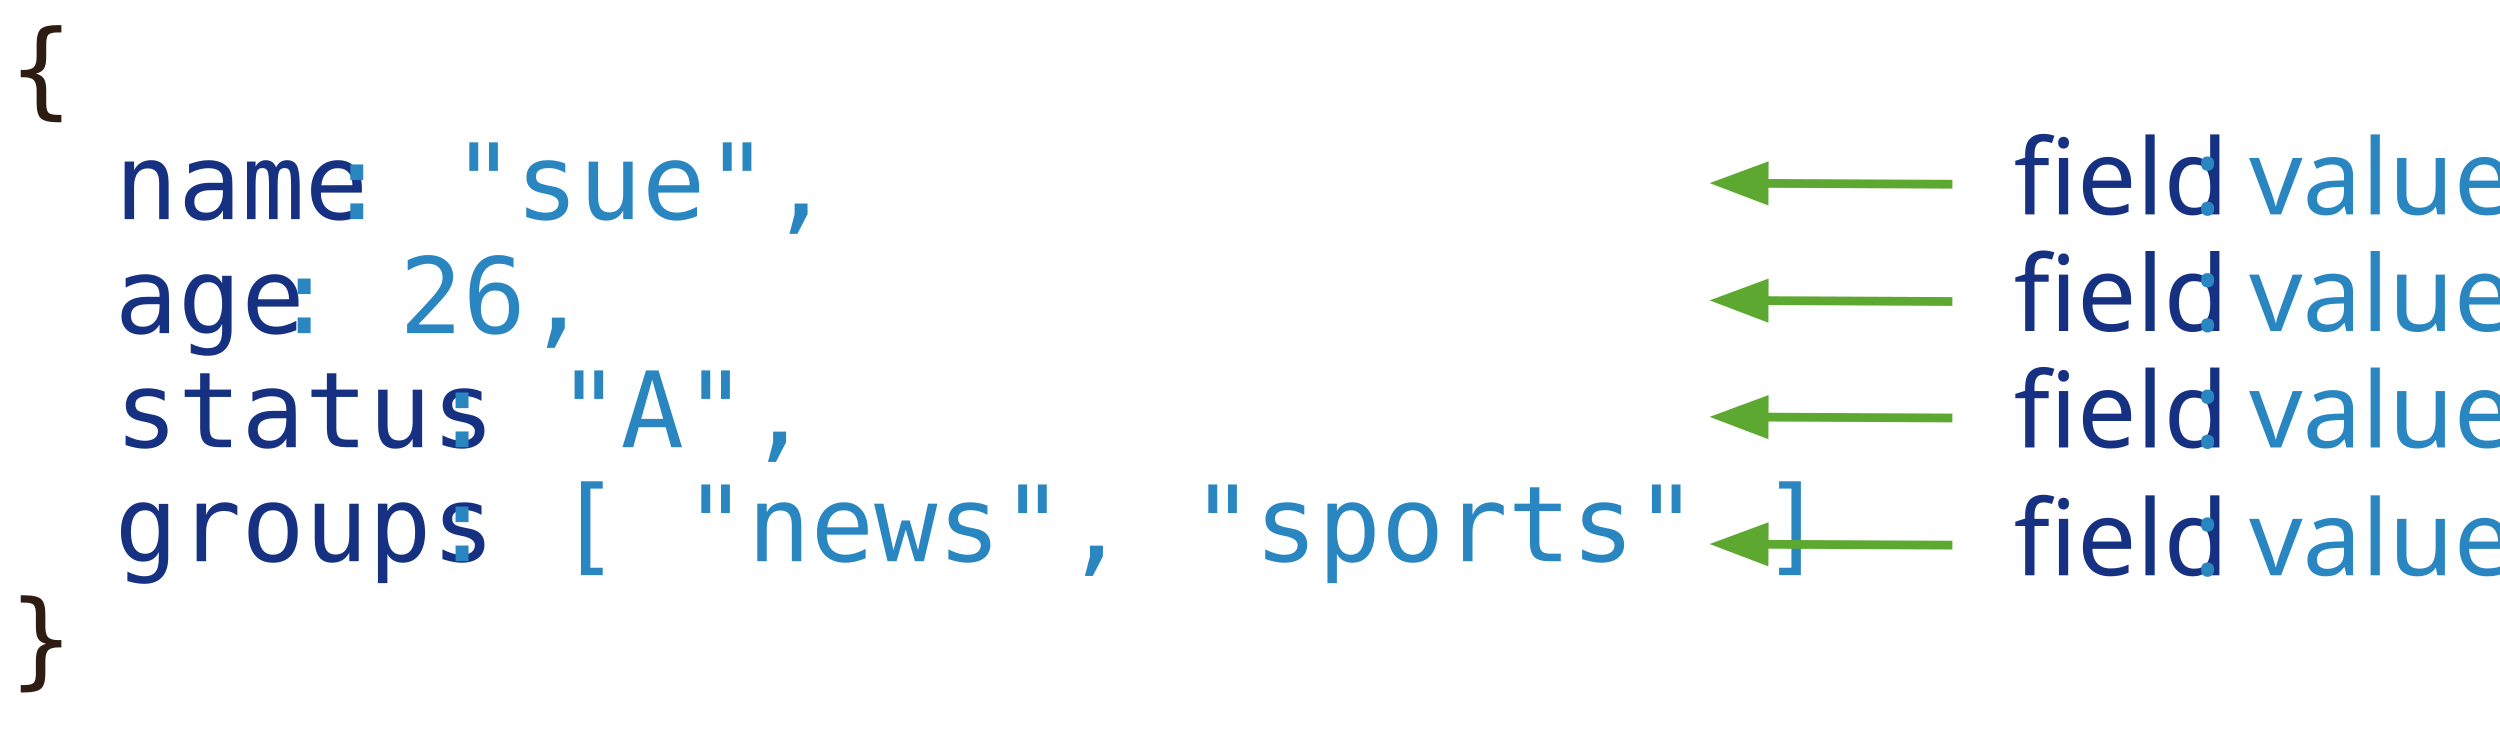
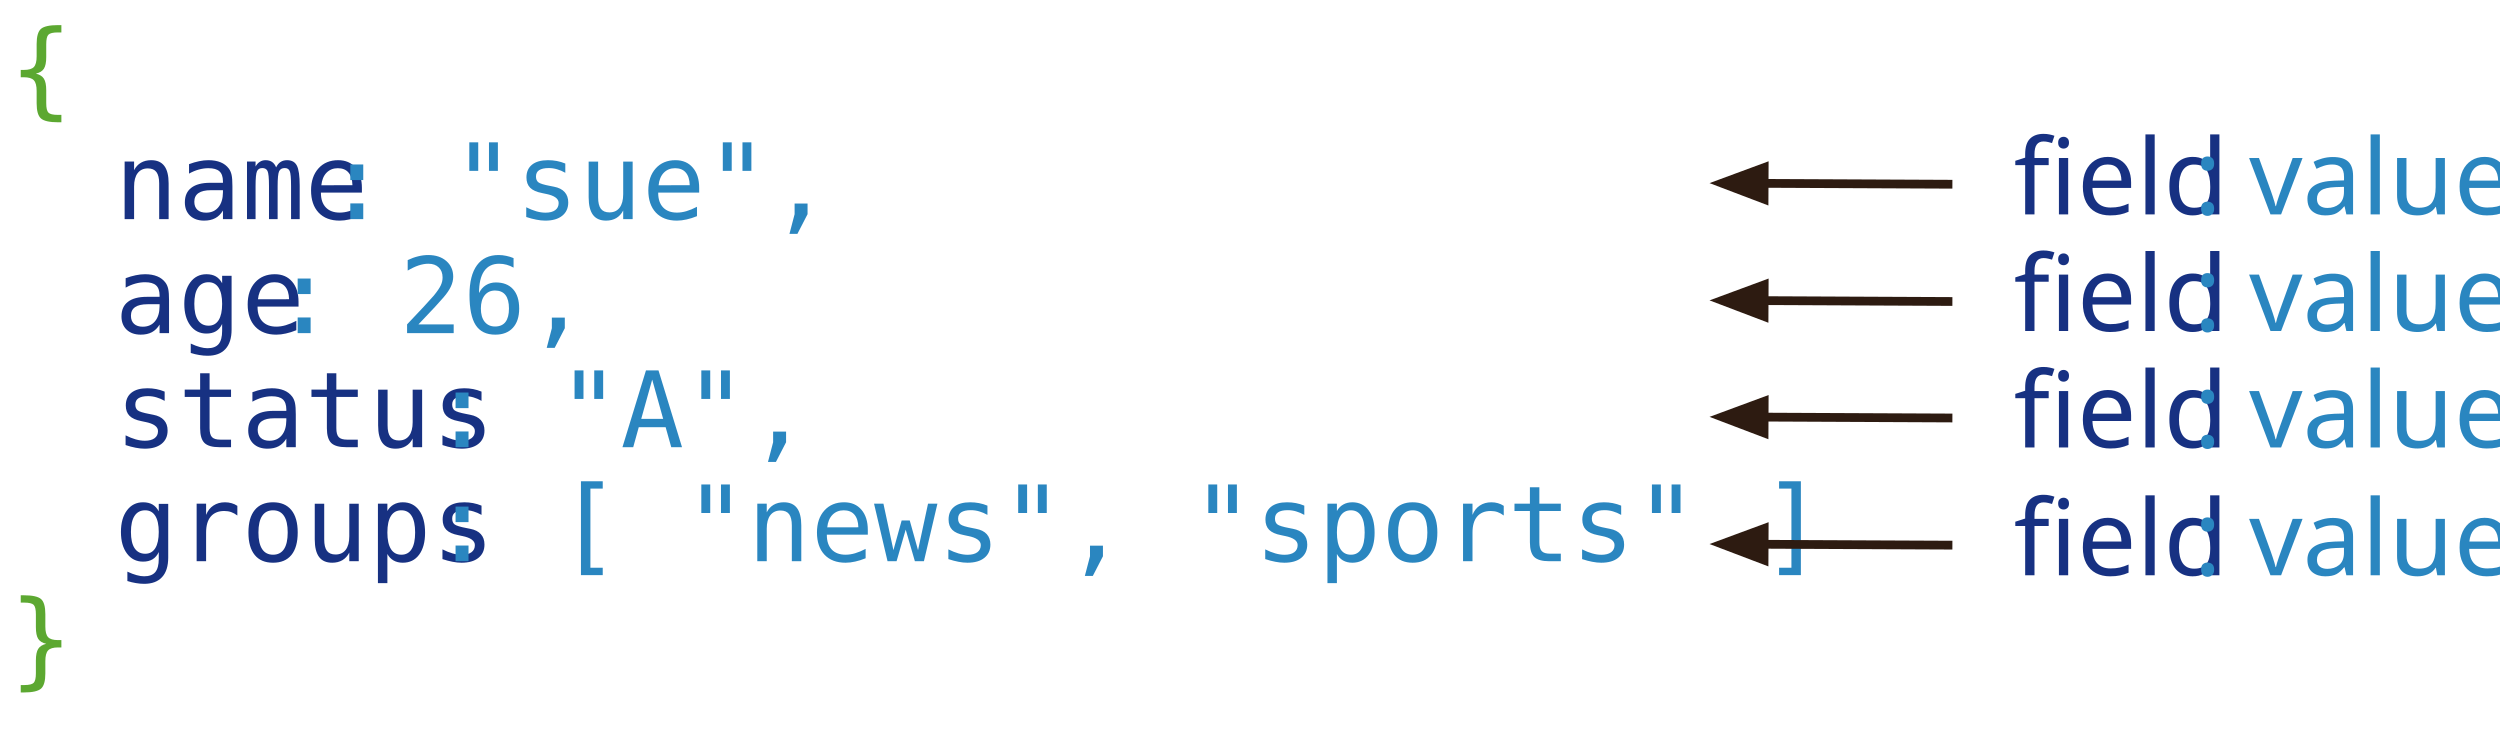
<svg xmlns="http://www.w3.org/2000/svg" version="1.1" x="0px" y="0px" width="570" height="170" viewBox="0, 0, 570, 170">
  <g id="Layer 1">
    <g>
      <g>
-         <path d="M445.144,42.007 L402.217,41.808" fill-opacity="0" stroke="#5CA831" stroke-width="2" />
-         <path d="M402.234,38.208 L392.617,41.763 L402.2,45.408 z" fill="#5CA831" fill-opacity="1" stroke="#5CA831" stroke-width="2" stroke-opacity="1" />
+         <path d="M445.144,42.007 L402.217,41.808" fill-opacity="0" stroke="#2D1B11" stroke-width="2" />
+         <path d="M402.234,38.208 L392.617,41.763 L402.2,45.408 z" fill="#2D1B11" fill-opacity="1" stroke="#2D1B11" stroke-width="2" stroke-opacity="1" />
      </g>
      <text transform="matrix(1, 0, 0, 1, 514.129, 42.466)">
        <tspan x="-55.001" y="6.414" font-family="GillSans" font-size="24" fill="#173182">field</tspan>
        <tspan x="-14.009" y="6.414" font-family="GillSans" font-size="24" fill="#2A86C0">: value </tspan>
      </text>
    </g>
    <g>
      <g>
-         <path d="M445.144,68.742 L402.217,68.542" fill-opacity="0" stroke="#5CA831" stroke-width="2" />
-         <path d="M402.234,64.942 L392.617,68.498 L402.2,72.142 z" fill="#5CA831" fill-opacity="1" stroke="#5CA831" stroke-width="2" stroke-opacity="1" />
+         <path d="M445.144,68.742 L402.217,68.542" fill-opacity="0" stroke="#2D1B11" stroke-width="2" />
+         <path d="M402.234,64.942 L392.617,68.498 L402.2,72.142 z" fill="#2D1B11" fill-opacity="1" stroke="#2D1B11" stroke-width="2" stroke-opacity="1" />
      </g>
      <g>
-         <path d="M445.144,95.301 L402.217,95.102" fill-opacity="0" stroke="#5CA831" stroke-width="2" />
-         <path d="M402.234,91.502 L392.617,95.058 L402.201,98.702 z" fill="#5CA831" fill-opacity="1" stroke="#5CA831" stroke-width="2" stroke-opacity="1" />
+         <path d="M445.144,95.301 L402.217,95.102" fill-opacity="0" stroke="#2D1B11" stroke-width="2" />
+         <path d="M402.234,91.502 L392.617,95.058 L402.201,98.702 z" fill="#2D1B11" fill-opacity="1" stroke="#2D1B11" stroke-width="2" stroke-opacity="1" />
      </g>
    </g>
    <text transform="matrix(1, 0, 0, 1, 514.129, 69.052)">
      <tspan x="-55.001" y="6.414" font-family="GillSans" font-size="24" fill="#173182">field</tspan>
      <tspan x="-14.009" y="6.414" font-family="GillSans" font-size="24" fill="#2A86C0">: value</tspan>
    </text>
    <text transform="matrix(1, 0, 0, 1, 514.13, 95.612)">
      <tspan x="-55.001" y="6.414" font-family="GillSans" font-size="24" fill="#173182">field</tspan>
      <tspan x="-14.009" y="6.414" font-family="GillSans" font-size="24" fill="#2A86C0">: value</tspan>
    </text>
-     <text transform="matrix(1, 0, 0, 1, 186.389, 94.458)">
-       <tspan x="-184.255" y="-70.5" font-family="Inconsolata" font-size="24" fill="#2D1C11">{</tspan>
-       <tspan x="-172.255" y="-70.5" font-family="Inconsolata" font-size="24" fill="#2A86C0"> </tspan>
-       <tspan x="-184.255" y="-44.5" font-family="Inconsolata" font-size="24" fill="#D33907">  </tspan>
-       <tspan x="-160.255" y="-44.5" font-family="Inconsolata" font-size="24" fill="#173182">name</tspan>
-       <tspan x="-112.255" y="-44.5" font-family="Inconsolata" font-size="24" fill="#2A86C0">: "sue", </tspan>
-       <tspan x="-184.255" y="-18.5" font-family="Inconsolata" font-size="24" fill="#D33907">  </tspan>
-       <tspan x="-160.255" y="-18.5" font-family="Inconsolata" font-size="24" fill="#173182">age</tspan>
-       <tspan x="-124.255" y="-18.5" font-family="Inconsolata" font-size="24" fill="#2A86C0">: 26,</tspan>
-       <tspan x="-184.255" y="7.5" font-family="Inconsolata" font-size="24" fill="#D33907">  </tspan>
-       <tspan x="-160.255" y="7.5" font-family="Inconsolata" font-size="24" fill="#173182">status</tspan>
-       <tspan x="-88.255" y="7.5" font-family="Inconsolata" font-size="24" fill="#2A86C0">: "A",</tspan>
-       <tspan x="-184.255" y="33.5" font-family="Inconsolata" font-size="24" fill="#D33907">  </tspan>
-       <tspan x="-160.255" y="33.5" font-family="Inconsolata" font-size="24" fill="#173182">groups</tspan>
-       <tspan x="-88.255" y="33.5" font-family="Inconsolata" font-size="24" fill="#2A86C0">: [ "news", "sports" ]</tspan>
-       <tspan x="-184.255" y="59.5" font-family="Inconsolata" font-size="24" fill="#2F1C12">}</tspan>
+     <text transform="matrix(1, 0, 0, 1, 186.389, 82.513)">
+       <tspan x="-184.255" y="-58.555" font-family="Inconsolata" font-size="24" fill="#5CA831">{</tspan>
+       <tspan x="-172.255" y="-58.555" font-family="Inconsolata" font-size="24" fill="#2A86C0"> </tspan>
+       <tspan x="-184.255" y="-32.555" font-family="Inconsolata" font-size="24" fill="#D33907">  </tspan>
+       <tspan x="-160.255" y="-32.555" font-family="Inconsolata" font-size="24" fill="#173182">name</tspan>
+       <tspan x="-112.255" y="-32.555" font-family="Inconsolata" font-size="24" fill="#2A86C0">: "sue", </tspan>
+       <tspan x="-184.255" y="-6.555" font-family="Inconsolata" font-size="24" fill="#D33907">  </tspan>
+       <tspan x="-160.255" y="-6.555" font-family="Inconsolata" font-size="24" fill="#173182">age</tspan>
+       <tspan x="-124.255" y="-6.555" font-family="Inconsolata" font-size="24" fill="#2A86C0">: 26,</tspan>
+       <tspan x="-184.255" y="19.445" font-family="Inconsolata" font-size="24" fill="#D33907">  </tspan>
+       <tspan x="-160.255" y="19.445" font-family="Inconsolata" font-size="24" fill="#173182">status</tspan>
+       <tspan x="-88.255" y="19.445" font-family="Inconsolata" font-size="24" fill="#2A86C0">: "A",</tspan>
+       <tspan x="-184.255" y="45.445" font-family="Inconsolata" font-size="24" fill="#D33907">  </tspan>
+       <tspan x="-160.255" y="45.445" font-family="Inconsolata" font-size="24" fill="#173182">groups</tspan>
+       <tspan x="-88.255" y="45.445" font-family="Inconsolata" font-size="24" fill="#2A86C0">: [ "news", "sports" ]</tspan>
+       <tspan x="-184.255" y="71.445" font-family="Inconsolata" font-size="24" fill="#5CA831">}</tspan>
    </text>
    <path d="M602.883,354.44 L602.833,354.833" fill-opacity="0" stroke="#5CA831" stroke-width="2" />
    <g>
-       <g>
-         <path d="M445.144,124.295 L402.217,124.096" fill-opacity="0" stroke="#5CA831" stroke-width="2" />
-         <path d="M402.234,120.496 L392.617,124.051 L402.2,127.696 z" fill="#5CA831" fill-opacity="1" stroke="#5CA831" stroke-width="2" stroke-opacity="1" />
-       </g>
-       <text transform="matrix(1, 0, 0, 1, 514.129, 124.754)">
-         <tspan x="-55.001" y="6.414" font-family="GillSans" font-size="24" fill="#173182">field</tspan>
-         <tspan x="-14.009" y="6.414" font-family="GillSans" font-size="24" fill="#2A86C0">: value </tspan>
-       </text>
+       <path d="M445.144,124.295 L402.217,124.096" fill-opacity="0" stroke="#2D1B11" stroke-width="2" />
+       <path d="M402.234,120.496 L392.617,124.051 L402.2,127.696 z" fill="#2D1B11" fill-opacity="1" stroke="#2D1B11" stroke-width="2" stroke-opacity="1" />
    </g>
+     <text transform="matrix(1, 0, 0, 1, 514.129, 124.754)">
+       <tspan x="-55.001" y="6.414" font-family="GillSans" font-size="24" fill="#173182">field</tspan>
+       <tspan x="-14.009" y="6.414" font-family="GillSans" font-size="24" fill="#2A86C0">: value </tspan>
+     </text>
  </g>
  <defs />
</svg>
